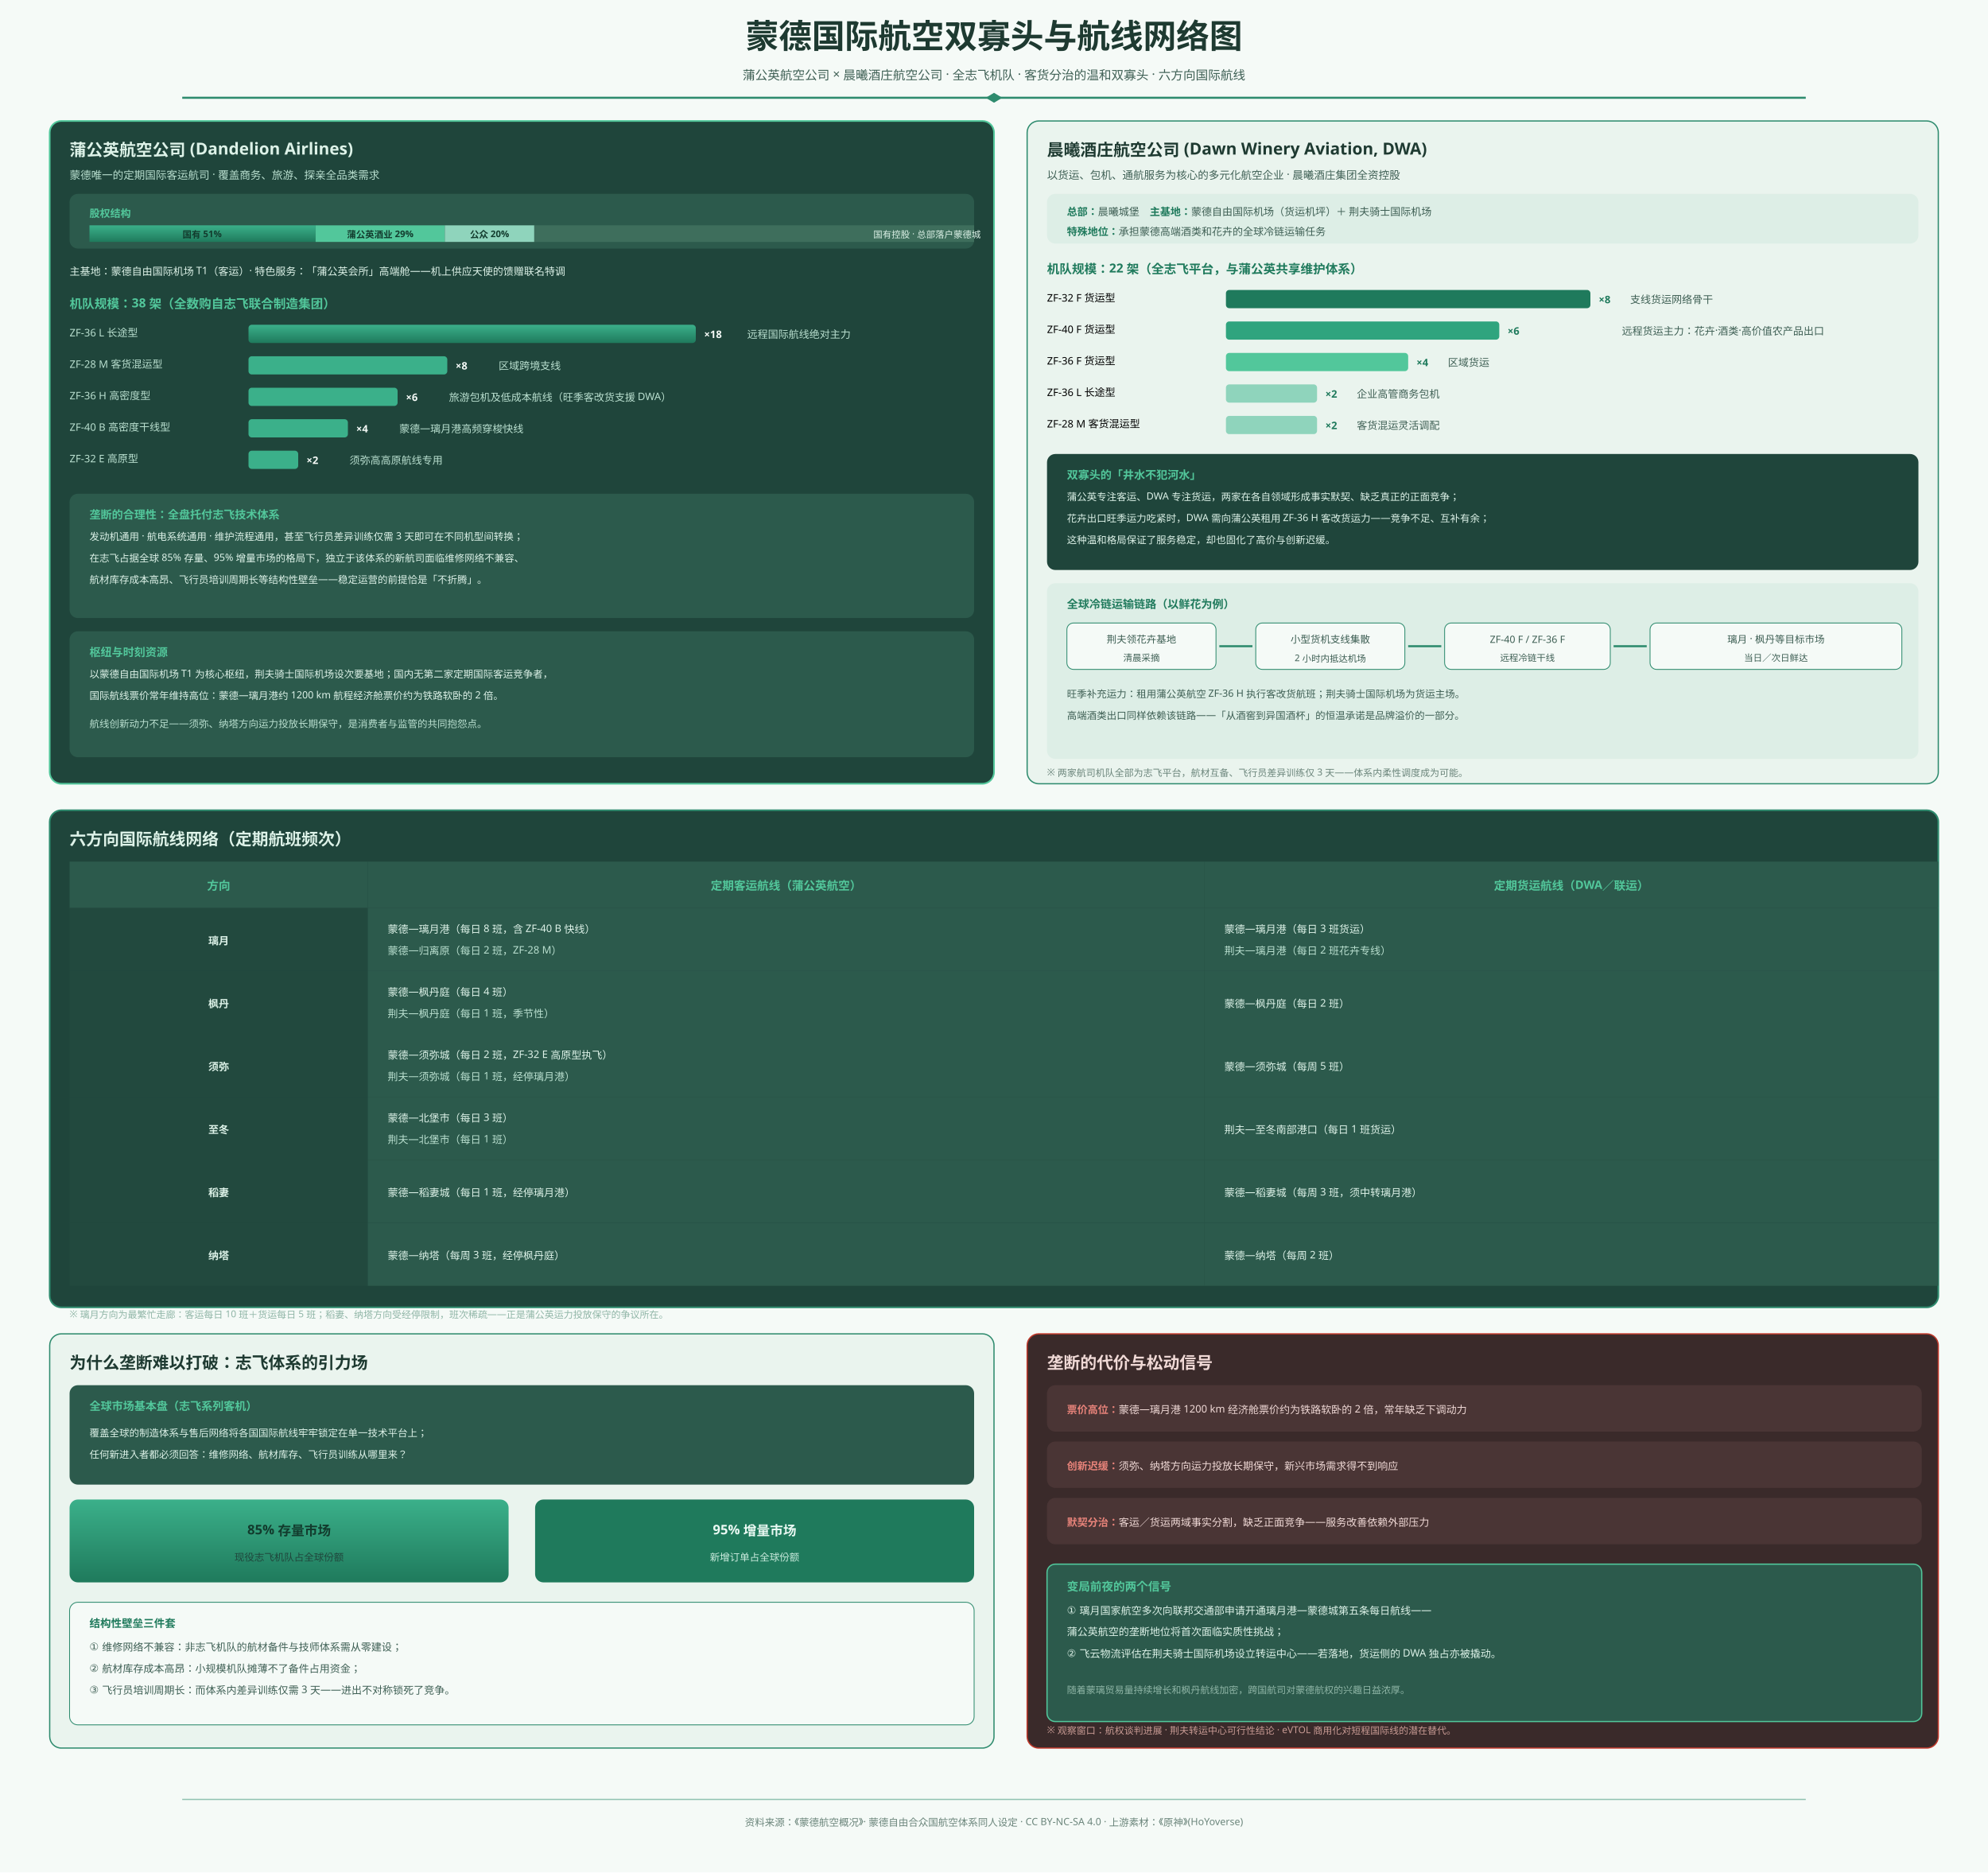
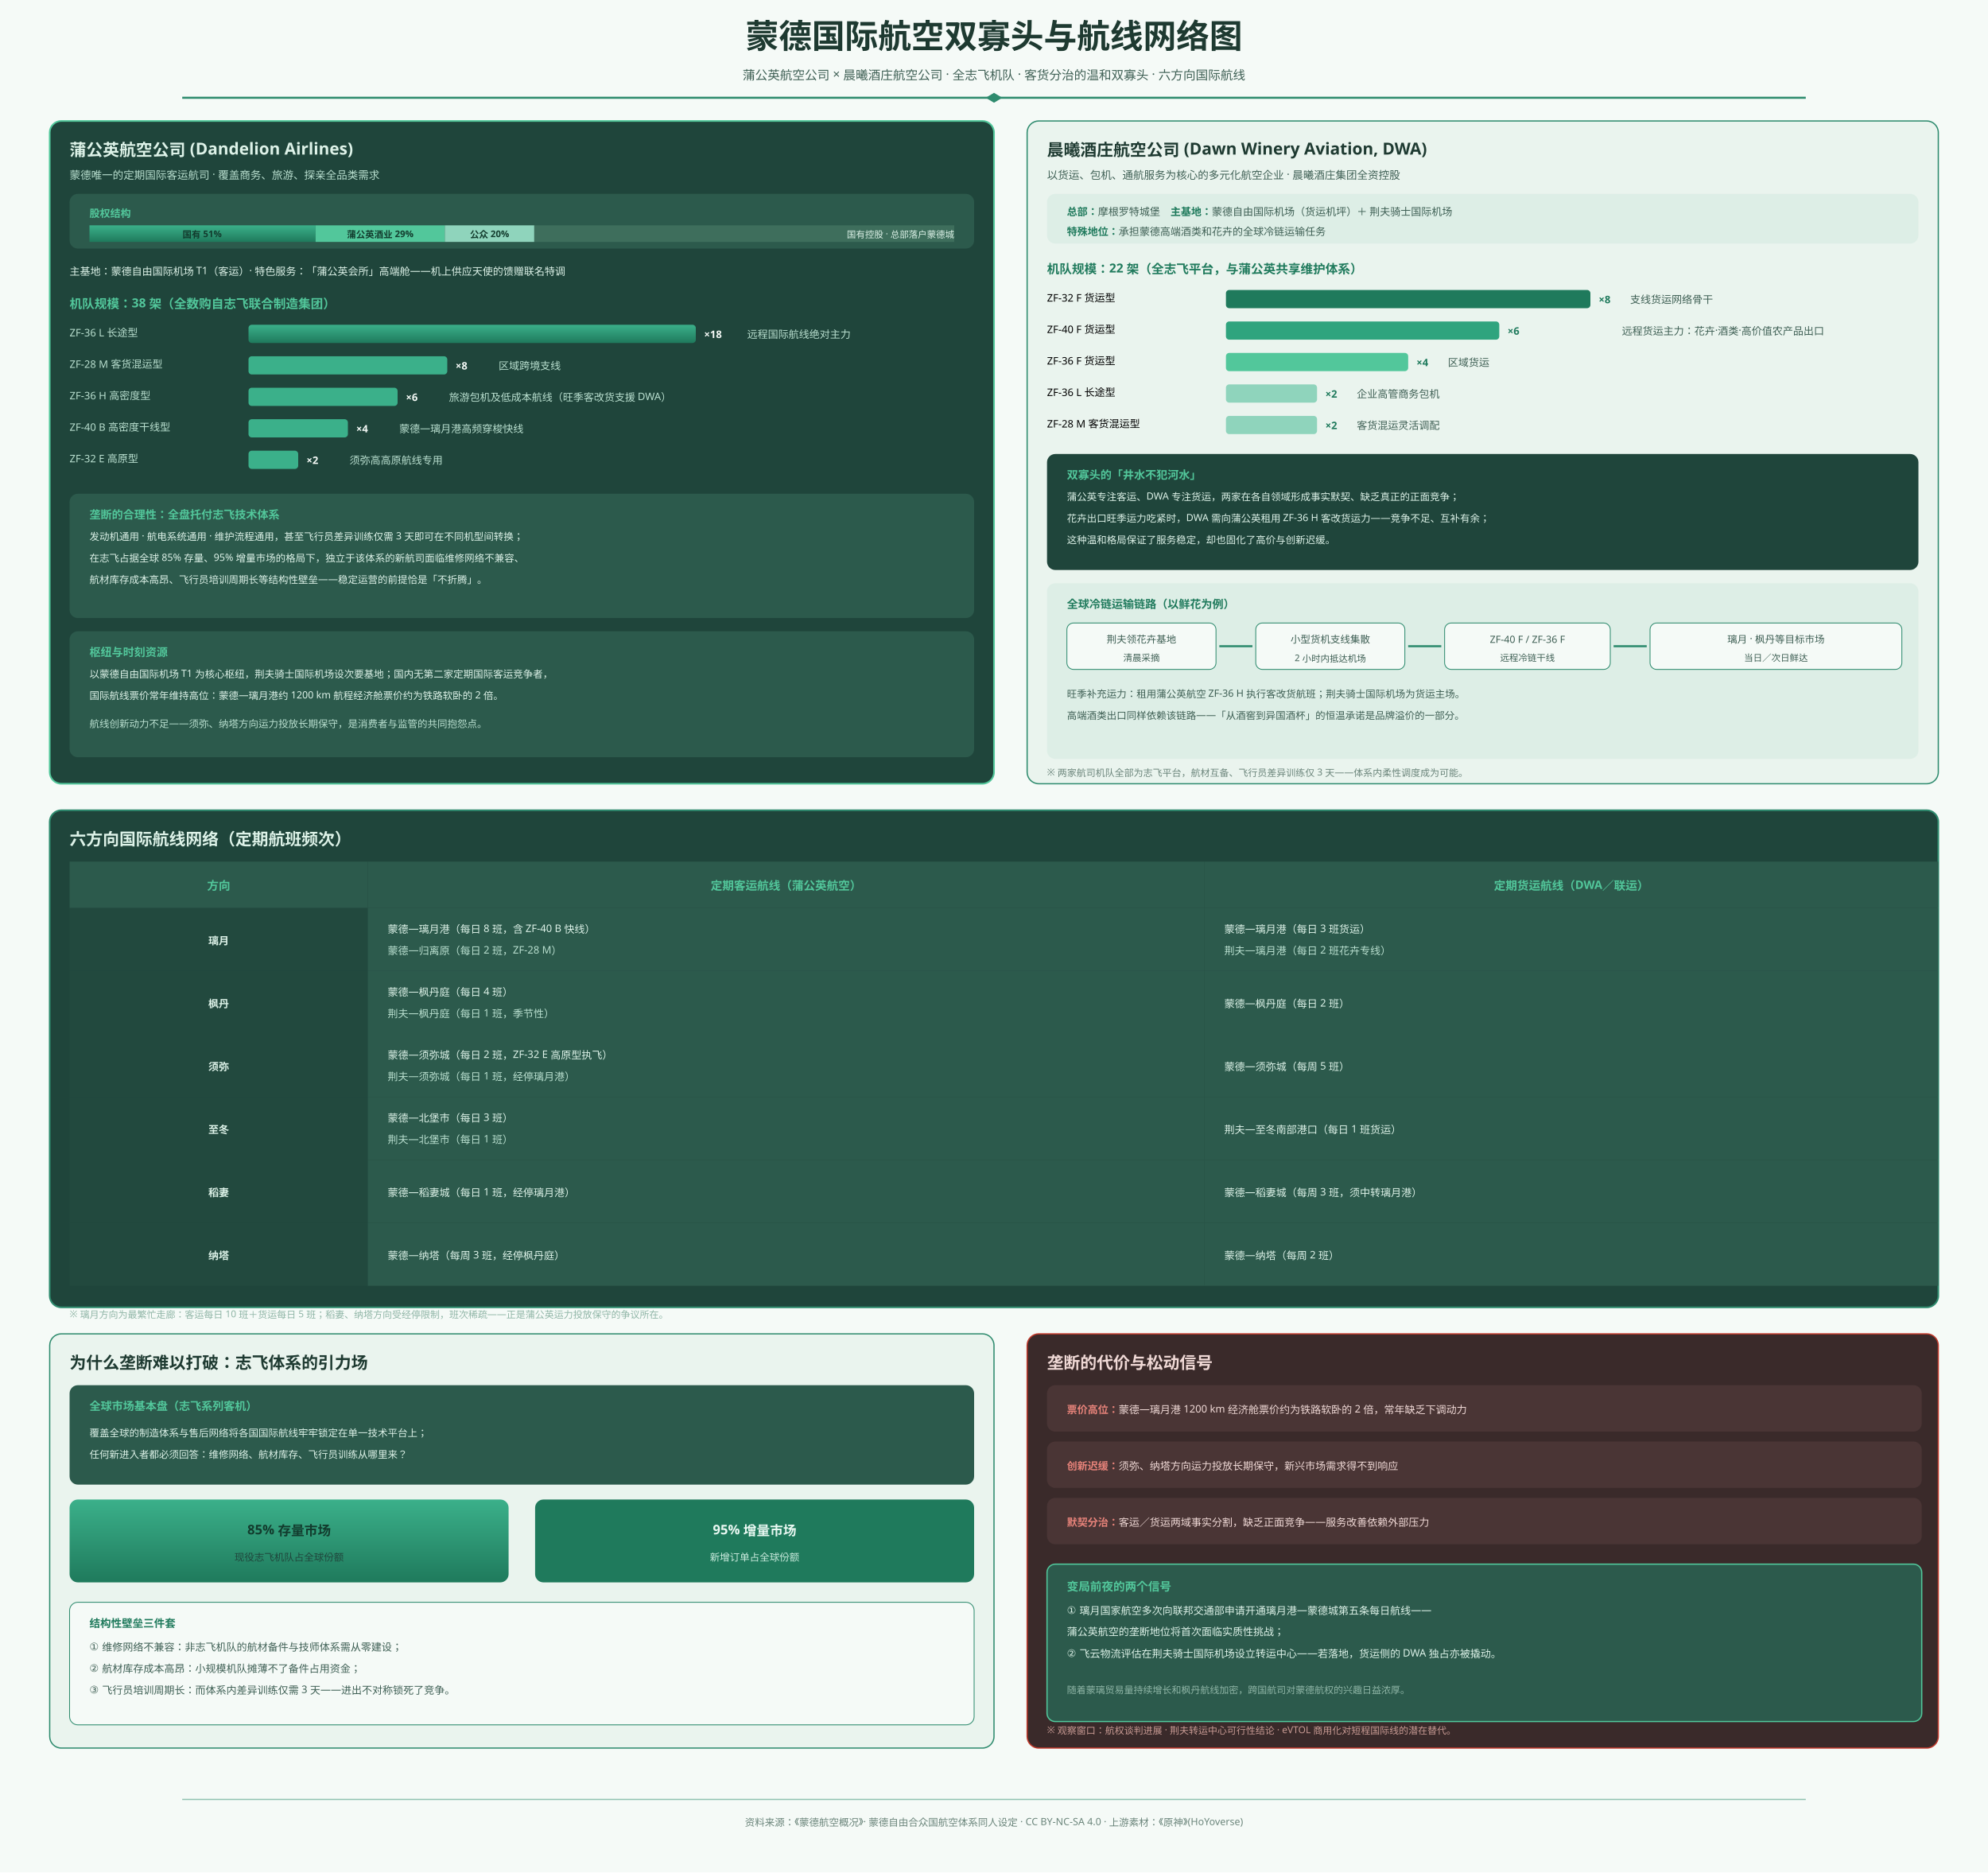
<svg xmlns="http://www.w3.org/2000/svg" viewBox="0 0 2400 2260" font-family="'Microsoft YaHei','PingFang SC','Noto Sans SC',sans-serif">
  <defs>
    <linearGradient id="anemoTop" x1="0" y1="0" x2="0" y2="1">
      <stop offset="0" stop-color="#3BB08A" />
      <stop offset="1" stop-color="#1F7A5C" />
    </linearGradient>
  </defs>
  <rect width="2400" height="2260" fill="#F5FAF7" />
  <text x="1200" y="58" text-anchor="middle" font-size="40" font-weight="700" fill="#1E3A31">蒙德国际航空双寡头与航线网络图</text>
  <text x="1200" y="96" text-anchor="middle" font-size="15" fill="#3E5F54">蒲公英航空公司 × 晨曦酒庄航空公司 · 全志飞机队 · 客货分治的温和双寡头 · 六方向国际航线</text>
  <line x1="220" y1="118" x2="2180" y2="118" stroke="#2E8B6E" stroke-width="2.5" />
  <polygon points="1200,112 1210,118 1200,124 1190,118" fill="#2E8B6E" />
  <g>
    <rect x="60" y="146" width="1140" height="800" rx="14" fill="#1F453B" stroke="#52C79B" stroke-width="2" />
    <text x="84" y="188" font-size="20" font-weight="700" fill="#DDF2E8">蒲公英航空公司 (Dandelion Airlines)</text>
    <text x="84" y="216" font-size="13" fill="#B9DFCF">蒙德唯一的定期国际客运航司 · 覆盖商务、旅游、探亲全品类需求</text>
    <rect x="84" y="234" width="1092" height="66" rx="10" fill="#2C5A4C" />
    <text x="108" y="262" font-size="12.5" font-weight="700" fill="#52C79B">股权结构</text>
    <rect x="108" y="272" width="273" height="20" fill="url(#anemoTop)" />
    <rect x="381" y="272" width="156" height="20" fill="#52C79B" />
    <rect x="537" y="272" width="108" height="20" fill="#8FD4BC" />
-     <rect x="645" y="272" width="531" height="20" fill="#3E6E5C" />
+     <rect x="645" y="272" width="507" height="20" fill="#3E6E5C" />
    <text x="244" y="287" text-anchor="middle" font-size="11" font-weight="700" fill="#123B2D">国有 51%</text>
    <text x="459" y="287" text-anchor="middle" font-size="11" font-weight="700" fill="#123B2D">蒲公英酒业 29%</text>
    <text x="591" y="287" text-anchor="middle" font-size="11" font-weight="700" fill="#123B2D">公众 20%</text>
-     <text x="1184" y="287" text-anchor="end" font-size="11" fill="#DDF2E8">国有控股 · 总部落户蒙德城</text>
+     <text x="1152" y="287" text-anchor="end" font-size="11" fill="#DDF2E8">国有控股 · 总部落户蒙德城</text>
    <text x="84" y="332" font-size="12.5" fill="#DDF2E8">主基地：蒙德自由国际机场 T1（客运）· 特色服务：「蒲公英会所」高端舱——机上供应天使的馈赠联名特调</text>
    <text x="84" y="372" font-size="15" font-weight="700" fill="#52C79B">机队规模：38 架（全数购自志飞联合制造集团）</text>
    <g font-size="12.5" fill="#B9DFCF">
      <text x="84" y="406">ZF-36 L 长途型</text>
      <rect x="300" y="392" width="540" height="22" rx="4" fill="url(#anemoTop)" />
      <text x="850" y="408" font-weight="700" fill="#F5FAF7">×18</text>
      <text x="902" y="408" fill="#B9DFCF">远程国际航线绝对主力</text>
      <text x="84" y="444">ZF-28 M 客货混运型</text>
      <rect x="300" y="430" width="240" height="22" rx="4" fill="#3BB08A" />
      <text x="550" y="446" font-weight="700" fill="#F5FAF7">×8</text>
      <text x="602" y="446" fill="#B9DFCF">区域跨境支线</text>
      <text x="84" y="482">ZF-36 H 高密度型</text>
      <rect x="300" y="468" width="180" height="22" rx="4" fill="#3BB08A" />
      <text x="490" y="484" font-weight="700" fill="#F5FAF7">×6</text>
      <text x="542" y="484" fill="#B9DFCF">旅游包机及低成本航线（旺季客改货支援 DWA）</text>
      <text x="84" y="520">ZF-40 B 高密度干线型</text>
      <rect x="300" y="506" width="120" height="22" rx="4" fill="#3BB08A" />
      <text x="430" y="522" font-weight="700" fill="#F5FAF7">×4</text>
      <text x="482" y="522" fill="#B9DFCF">蒙德—璃月港高频穿梭快线</text>
      <text x="84" y="558">ZF-32 E 高原型</text>
      <rect x="300" y="544" width="60" height="22" rx="4" fill="#3BB08A" />
      <text x="370" y="560" font-weight="700" fill="#F5FAF7">×2</text>
      <text x="422" y="560" fill="#B9DFCF">须弥高高原航线专用</text>
    </g>
    <rect x="84" y="596" width="1092" height="150" rx="10" fill="#2C5A4C" />
    <text x="108" y="626" font-size="13.5" font-weight="700" fill="#52C79B">垄断的合理性：全盘托付志飞技术体系</text>
    <text x="108" y="652" font-size="12" fill="#DDF2E8">发动机通用 · 航电系统通用 · 维护流程通用，甚至飞行员差异训练仅需 3 天即可在不同机型间转换；</text>
    <text x="108" y="678" font-size="12" fill="#DDF2E8">在志飞占据全球 85% 存量、95% 增量市场的格局下，独立于该体系的新航司面临维修网络不兼容、</text>
    <text x="108" y="704" font-size="12" fill="#DDF2E8">航材库存成本高昂、飞行员培训周期长等结构性壁垒——稳定运营的前提恰是「不折腾」。</text>
    <rect x="84" y="762" width="1092" height="152" rx="10" fill="#2C5A4C" />
    <text x="108" y="792" font-size="13.5" font-weight="700" fill="#52C79B">枢纽与时刻资源</text>
    <text x="108" y="818" font-size="12" fill="#DDF2E8">以蒙德自由国际机场 T1 为核心枢纽，荆夫骑士国际机场设次要基地；国内无第二家定期国际客运竞争者，</text>
    <text x="108" y="844" font-size="12" fill="#DDF2E8">国际航线票价常年维持高位：蒙德—璃月港约 1200 km 航程经济舱票价约为铁路软卧的 2 倍。</text>
    <text x="108" y="878" font-size="12" fill="#B9DFCF">航线创新动力不足——须弥、纳塔方向运力投放长期保守，是消费者与监管的共同抱怨点。</text>
  </g>
  <g>
    <rect x="1240" y="146" width="1100" height="800" rx="14" fill="#EAF4EE" stroke="#2E8B6E" stroke-width="1.5" />
    <text x="1264" y="188" font-size="20" font-weight="700" fill="#1E3A31">晨曦酒庄航空公司 (Dawn Winery Aviation, DWA)</text>
    <text x="1264" y="216" font-size="13" fill="#3E5F54">以货运、包机、通航服务为核心的多元化航空企业 · 晨曦酒庄集团全资控股</text>
    <rect x="1264" y="234" width="1052" height="60" rx="10" fill="#DDEEE6" />
    <text x="1288" y="260" font-size="12.5" fill="#3E5F54">
-       <tspan font-weight="700" fill="#1F7A5C">总部：</tspan>晨曦城堡　<tspan font-weight="700" fill="#1F7A5C">主基地：</tspan>蒙德自由国际机场（货运机坪）＋ 荆夫骑士国际机场</text>
+       <tspan font-weight="700" fill="#1F7A5C">总部：</tspan>摩根罗特城堡　<tspan font-weight="700" fill="#1F7A5C">主基地：</tspan>蒙德自由国际机场（货运机坪）＋ 荆夫骑士国际机场</text>
    <text x="1288" y="284" font-size="12.5" fill="#3E5F54">
      <tspan font-weight="700" fill="#1F7A5C">特殊地位：</tspan>承担蒙德高端酒类和花卉的全球冷链运输任务</text>
    <text x="1264" y="330" font-size="15" font-weight="700" fill="#1F7A5C">机队规模：22 架（全志飞平台，与蒲公英共享维护体系）</text>
    <g font-size="12.5">
      <text x="1264" y="364">ZF-32 F 货运型</text>
      <rect x="1480" y="350" width="440" height="22" rx="4" fill="#1F7A5C" />
      <text x="1930" y="366" font-weight="700" fill="#1F7A5C">×8</text>
      <text x="1968" y="366" fill="#3E5F54">支线货运网络骨干</text>
      <text x="1264" y="402">ZF-40 F 货运型</text>
      <rect x="1480" y="388" width="330" height="22" rx="4" fill="#2FA47E" />
      <text x="1820" y="404" font-weight="700" fill="#1F7A5C">×6</text>
      <text x="1958" y="404" fill="#3E5F54">远程货运主力：花卉·酒类·高价值农产品出口</text>
      <text x="1264" y="440">ZF-36 F 货运型</text>
      <rect x="1480" y="426" width="220" height="22" rx="4" fill="#52C79B" />
      <text x="1710" y="442" font-weight="700" fill="#1F7A5C">×4</text>
      <text x="1748" y="442" fill="#3E5F54">区域货运</text>
      <text x="1264" y="478">ZF-36 L 长途型</text>
      <rect x="1480" y="464" width="110" height="22" rx="4" fill="#8FD4BC" />
      <text x="1600" y="480" font-weight="700" fill="#1F7A5C">×2</text>
      <text x="1638" y="480" fill="#3E5F54">企业高管商务包机</text>
      <text x="1264" y="516">ZF-28 M 客货混运型</text>
      <rect x="1480" y="502" width="110" height="22" rx="4" fill="#8FD4BC" />
      <text x="1600" y="518" font-weight="700" fill="#1F7A5C">×2</text>
      <text x="1638" y="518" fill="#3E5F54">客货混运灵活调配</text>
    </g>
    <rect x="1264" y="548" width="1052" height="140" rx="10" fill="#1F453B" />
    <text x="1288" y="578" font-size="13.5" font-weight="700" fill="#52C79B">双寡头的「井水不犯河水」</text>
    <text x="1288" y="604" font-size="12" fill="#DDF2E8">蒲公英专注客运、DWA 专注货运，两家在各自领域形成事实默契、缺乏真正的正面竞争；</text>
    <text x="1288" y="630" font-size="12" fill="#DDF2E8">花卉出口旺季运力吃紧时，DWA 需向蒲公英租用 ZF-36 H 客改货运力——竞争不足、互补有余；</text>
    <text x="1288" y="656" font-size="12" fill="#DDF2E8">这种温和格局保证了服务稳定，却也固化了高价与创新迟缓。</text>
    <rect x="1264" y="704" width="1052" height="212" rx="10" fill="#DDEEE6" />
    <text x="1288" y="734" font-size="13.5" font-weight="700" fill="#1F7A5C">全球冷链运输链路（以鲜花为例）</text>
    <g font-size="12" fill="#3E5F54">
      <rect x="1288" y="752" width="180" height="56" rx="8" fill="#F5FAF7" stroke="#2E8B6E" />
      <text x="1378" y="776" text-anchor="middle">荆夫领花卉基地</text>
      <text x="1378" y="798" text-anchor="middle" font-size="11">清晨采摘</text>
      <line x1="1472" y1="780" x2="1512" y2="780" stroke="#2E8B6E" stroke-width="2.5" />
      <rect x="1516" y="752" width="180" height="56" rx="8" fill="#F5FAF7" stroke="#2E8B6E" />
      <text x="1606" y="776" text-anchor="middle">小型货机支线集散</text>
      <text x="1606" y="798" text-anchor="middle" font-size="11">2 小时内抵达机场</text>
      <line x1="1700" y1="780" x2="1740" y2="780" stroke="#2E8B6E" stroke-width="2.5" />
      <rect x="1744" y="752" width="200" height="56" rx="8" fill="#F5FAF7" stroke="#2E8B6E" />
      <text x="1844" y="776" text-anchor="middle">ZF-40 F / ZF-36 F</text>
      <text x="1844" y="798" text-anchor="middle" font-size="11">远程冷链干线</text>
      <line x1="1948" y1="780" x2="1988" y2="780" stroke="#2E8B6E" stroke-width="2.5" />
      <rect x="1992" y="752" width="304" height="56" rx="8" fill="#F5FAF7" stroke="#2E8B6E" />
      <text x="2144" y="776" text-anchor="middle">璃月 · 枫丹等目标市场</text>
      <text x="2144" y="798" text-anchor="middle" font-size="11">当日／次日鲜达</text>
      <text x="1288" y="842">旺季补充运力：租用蒲公英航空 ZF-36 H 执行客改货航班；荆夫骑士国际机场为货运主场。</text>
      <text x="1288" y="868">高端酒类出口同样依赖该链路——「从酒窖到异国酒杯」的恒温承诺是品牌溢价的一部分。</text>
    </g>
    <text x="1264" y="936" font-size="11.5" fill="#6B857B">※ 两家航司机队全部为志飞平台，航材互备、飞行员差异训练仅 3 天——体系内柔性调度成为可能。</text>
  </g>
  <g>
    <rect x="60" y="978" width="2280" height="600" rx="14" fill="#1F453B" stroke="#2E8B6E" stroke-width="2" />
    <text x="84" y="1020" font-size="20" font-weight="700" fill="#DDF2E8">六方向国际航线网络（定期航班频次）</text>
    <rect x="84" y="1040" width="360" height="56" fill="#2C5A4C" />
    <text x="264" y="1074" text-anchor="middle" font-size="14" font-weight="700" fill="#52C79B">方向</text>
    <rect x="444" y="1040" width="1010" height="56" fill="#2C5A4C" />
    <text x="949" y="1074" text-anchor="middle" font-size="14" font-weight="700" fill="#52C79B">定期客运航线（蒲公英航空）</text>
    <rect x="1454" y="1040" width="886" height="56" fill="#2C5A4C" />
    <text x="1897" y="1074" text-anchor="middle" font-size="14" font-weight="700" fill="#52C79B">定期货运航线（DWA／联运）</text>
    <g font-size="12.5">
      <rect x="84" y="1096" width="360" height="76" fill="#22493E" />
      <text x="264" y="1140" text-anchor="middle" font-weight="700" fill="#DDF2E8">璃月</text>
      <rect x="444" y="1096" width="1010" height="76" fill="#2C5A4C" />
      <text x="468" y="1126" fill="#DDF2E8">蒙德—璃月港（每日 8 班，含 ZF-40 B 快线）</text>
      <text x="468" y="1152" fill="#B9DFCF">蒙德—归离原（每日 2 班，ZF-28 M）</text>
      <rect x="1454" y="1096" width="886" height="76" fill="#2C5A4C" />
      <text x="1478" y="1126" fill="#DDF2E8">蒙德—璃月港（每日 3 班货运）</text>
      <text x="1478" y="1152" fill="#B9DFCF">荆夫—璃月港（每日 2 班花卉专线）</text>
      <rect x="84" y="1172" width="360" height="76" fill="#22493E" />
      <text x="264" y="1216" text-anchor="middle" font-weight="700" fill="#DDF2E8">枫丹</text>
      <rect x="444" y="1172" width="1010" height="76" fill="#2C5A4C" />
      <text x="468" y="1202" fill="#DDF2E8">蒙德—枫丹庭（每日 4 班）</text>
      <text x="468" y="1228" fill="#B9DFCF">荆夫—枫丹庭（每日 1 班，季节性）</text>
      <rect x="1454" y="1172" width="886" height="76" fill="#2C5A4C" />
      <text x="1478" y="1216" fill="#DDF2E8">蒙德—枫丹庭（每日 2 班）</text>
      <rect x="84" y="1248" width="360" height="76" fill="#22493E" />
      <text x="264" y="1292" text-anchor="middle" font-weight="700" fill="#DDF2E8">须弥</text>
      <rect x="444" y="1248" width="1010" height="76" fill="#2C5A4C" />
      <text x="468" y="1278" fill="#DDF2E8">蒙德—须弥城（每日 2 班，ZF-32 E 高原型执飞）</text>
      <text x="468" y="1304" fill="#B9DFCF">荆夫—须弥城（每日 1 班，经停璃月港）</text>
      <rect x="1454" y="1248" width="886" height="76" fill="#2C5A4C" />
      <text x="1478" y="1292" fill="#DDF2E8">蒙德—须弥城（每周 5 班）</text>
      <rect x="84" y="1324" width="360" height="76" fill="#22493E" />
      <text x="264" y="1368" text-anchor="middle" font-weight="700" fill="#DDF2E8">至冬</text>
      <rect x="444" y="1324" width="1010" height="76" fill="#2C5A4C" />
      <text x="468" y="1354" fill="#DDF2E8">蒙德—北堡市（每日 3 班）</text>
      <text x="468" y="1380" fill="#B9DFCF">荆夫—北堡市（每日 1 班）</text>
      <rect x="1454" y="1324" width="886" height="76" fill="#2C5A4C" />
      <text x="1478" y="1368" fill="#DDF2E8">荆夫—至冬南部港口（每日 1 班货运）</text>
      <rect x="84" y="1400" width="360" height="76" fill="#22493E" />
      <text x="264" y="1444" text-anchor="middle" font-weight="700" fill="#DDF2E8">稻妻</text>
      <rect x="444" y="1400" width="1010" height="76" fill="#2C5A4C" />
      <text x="468" y="1444" fill="#DDF2E8">蒙德—稻妻城（每日 1 班，经停璃月港）</text>
      <rect x="1454" y="1400" width="886" height="76" fill="#2C5A4C" />
      <text x="1478" y="1444" fill="#DDF2E8">蒙德—稻妻城（每周 3 班，须中转璃月港）</text>
      <rect x="84" y="1476" width="360" height="76" fill="#22493E" />
      <text x="264" y="1520" text-anchor="middle" font-weight="700" fill="#DDF2E8">纳塔</text>
      <rect x="444" y="1476" width="1010" height="76" fill="#2C5A4C" />
      <text x="468" y="1520" fill="#DDF2E8">蒙德—纳塔（每周 3 班，经停枫丹庭）</text>
      <rect x="1454" y="1476" width="886" height="76" fill="#2C5A4C" />
      <text x="1478" y="1520" fill="#DDF2E8">蒙德—纳塔（每周 2 班）</text>
    </g>
    <text x="84" y="1590" font-size="11.5" fill="#8FB5A6">※ 璃月方向为最繁忙走廊：客运每日 10 班＋货运每日 5 班；稻妻、纳塔方向受经停限制，班次稀疏——正是蒲公英运力投放保守的争议所在。</text>
  </g>
  <g>
    <rect x="60" y="1610" width="1140" height="500" rx="14" fill="#EAF4EE" stroke="#2E8B6E" stroke-width="1.5" />
    <text x="84" y="1652" font-size="20" font-weight="700" fill="#1E3A31">为什么垄断难以打破：志飞体系的引力场</text>
    <rect x="84" y="1672" width="1092" height="120" rx="10" fill="#2C5A4C" />
    <text x="108" y="1702" font-size="13.5" font-weight="700" fill="#52C79B">全球市场基本盘（志飞系列客机）</text>
    <text x="108" y="1734" font-size="12" fill="#DDF2E8">覆盖全球的制造体系与售后网络将各国国际航线牢牢锁定在单一技术平台上；</text>
    <text x="108" y="1760" font-size="12" fill="#DDF2E8">任何新进入者都必须回答：维修网络、航材库存、飞行员训练从哪里来？</text>
    <g font-size="16" font-weight="700">
      <rect x="84" y="1810" width="530" height="100" rx="10" fill="url(#anemoTop)" />
      <text x="349" y="1852" text-anchor="middle" fill="#123B2D">85% 存量市场</text>
      <text x="349" y="1884" text-anchor="middle" font-size="12" font-weight="400" fill="#1F453B">现役志飞机队占全球份额</text>
      <rect x="646" y="1810" width="530" height="100" rx="10" fill="#1F7A5C" />
      <text x="911" y="1852" text-anchor="middle" fill="#EAF9F3">95% 增量市场</text>
      <text x="911" y="1884" text-anchor="middle" font-size="12" font-weight="400" fill="#CBEBDE">新增订单占全球份额</text>
    </g>
    <rect x="84" y="1934" width="1092 " height="148" rx="10" fill="#F5FAF7" stroke="#2E8B6E" />
    <text x="108" y="1964" font-size="13" font-weight="700" fill="#1F7A5C">结构性壁垒三件套</text>
    <text x="108" y="1992" font-size="12.5" fill="#3E5F54">① 维修网络不兼容：非志飞机队的航材备件与技师体系需从零建设；</text>
    <text x="108" y="2018" font-size="12.5" fill="#3E5F54">② 航材库存成本高昂：小规模机队摊薄不了备件占用资金；</text>
    <text x="108" y="2044" font-size="12.5" fill="#3E5F54">③ 飞行员培训周期长：而体系内差异训练仅需 3 天——进出不对称锁死了竞争。</text>
  </g>
  <g>
    <rect x="1240" y="1610" width="1100" height="500" rx="14" fill="#3A2A2A" stroke="#C0392B" stroke-width="1.5" />
    <text x="1264" y="1652" font-size="20" font-weight="700" fill="#F0D9D6">垄断的代价与松动信号</text>
    <rect x="1264" y="1672" width="1056" height="56" rx="10" fill="#4A3535" />
    <text x="1288" y="1706" font-size="12.5" fill="#F0D9D6">
      <tspan font-weight="700" fill="#E8837A">票价高位：</tspan>蒙德—璃月港 1200 km 经济舱票价约为铁路软卧的 2 倍，常年缺乏下调动力</text>
    <rect x="1264" y="1740" width="1056" height="56" rx="10" fill="#4A3535" />
    <text x="1288" y="1774" font-size="12.5" fill="#F0D9D6">
      <tspan font-weight="700" fill="#E8837A">创新迟缓：</tspan>须弥、纳塔方向运力投放长期保守，新兴市场需求得不到响应</text>
    <rect x="1264" y="1808" width="1056" height="56" rx="10" fill="#4A3535" />
    <text x="1288" y="1842" font-size="12.5" fill="#F0D9D6">
      <tspan font-weight="700" fill="#E8837A">默契分治：</tspan>客运／货运两域事实分割，缺乏正面竞争——服务改善依赖外部压力</text>
    <rect x="1264" y="1888" width="1056" height="190" rx="10" fill="#2C5A4C" stroke="#52C79B" stroke-width="1.5" />
    <text x="1288" y="1920" font-size="14" font-weight="700" fill="#52C79B">变局前夜的两个信号</text>
    <text x="1288" y="1948" font-size="12.5" fill="#DDF2E8">① 璃月国家航空多次向联邦交通部申请开通璃月港—蒙德城第五条每日航线——</text>
    <text x="1288" y="1974" font-size="12.5" fill="#DDF2E8">　 蒲公英航空的垄断地位将首次面临实质性挑战；</text>
    <text x="1288" y="2000" font-size="12.5" fill="#DDF2E8">② 飞云物流评估在荆夫骑士国际机场设立转运中心——若落地，货运侧的 DWA 独占亦被撬动。</text>
    <text x="1288" y="2044" font-size="11.5" fill="#8FB5A6">随着蒙璃贸易量持续增长和枫丹航线加密，跨国航司对蒙德航权的兴趣日益浓厚。</text>
    <text x="1264" y="2092" font-size="11.5" fill="#C99B94">※ 观察窗口：航权谈判进展 · 荆夫转运中心可行性结论 · eVTOL 商用化对短程国际线的潜在替代。</text>
  </g>
  <line x1="220" y1="2172" x2="2180" y2="2172" stroke="#2E8B6E" stroke-width="1.5" opacity="0.5" />
  <text x="1200" y="2204" text-anchor="middle" font-size="12" fill="#6B857B">资料来源：《蒙德航空概况》· 蒙德自由合众国航空体系同人设定 · CC BY-NC-SA 4.0 · 上游素材：《原神》(HoYoverse)</text>
</svg>
